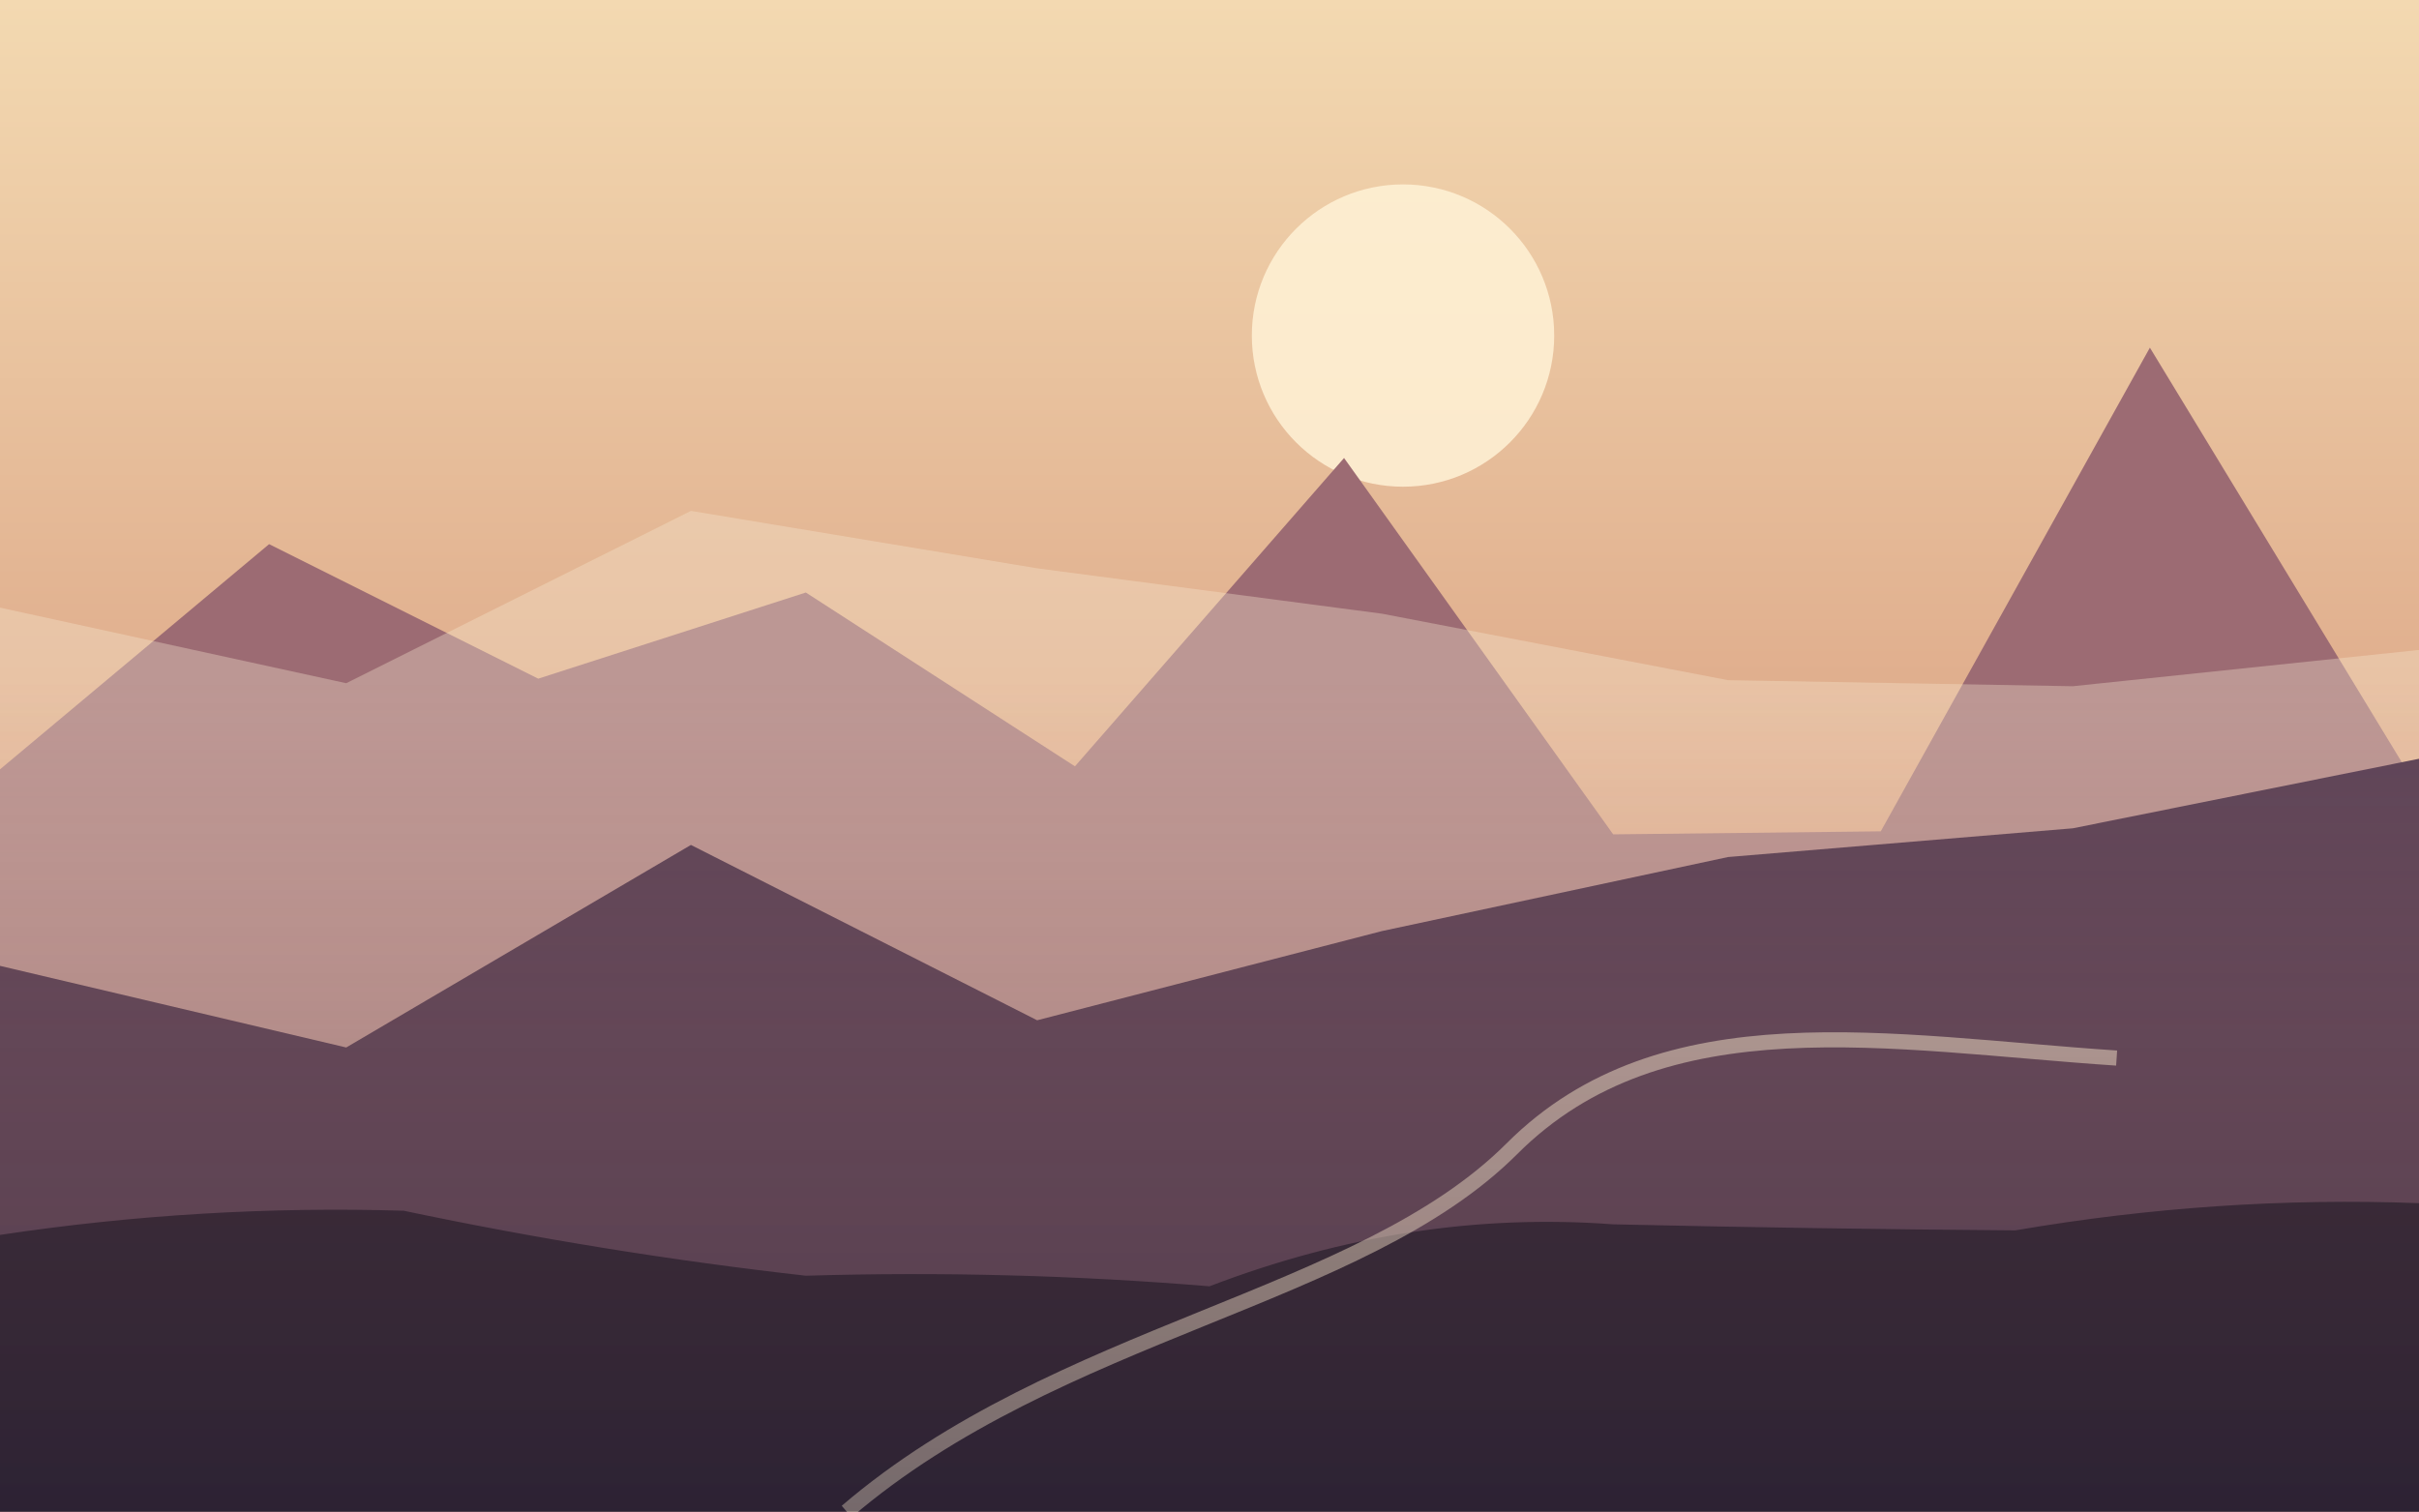
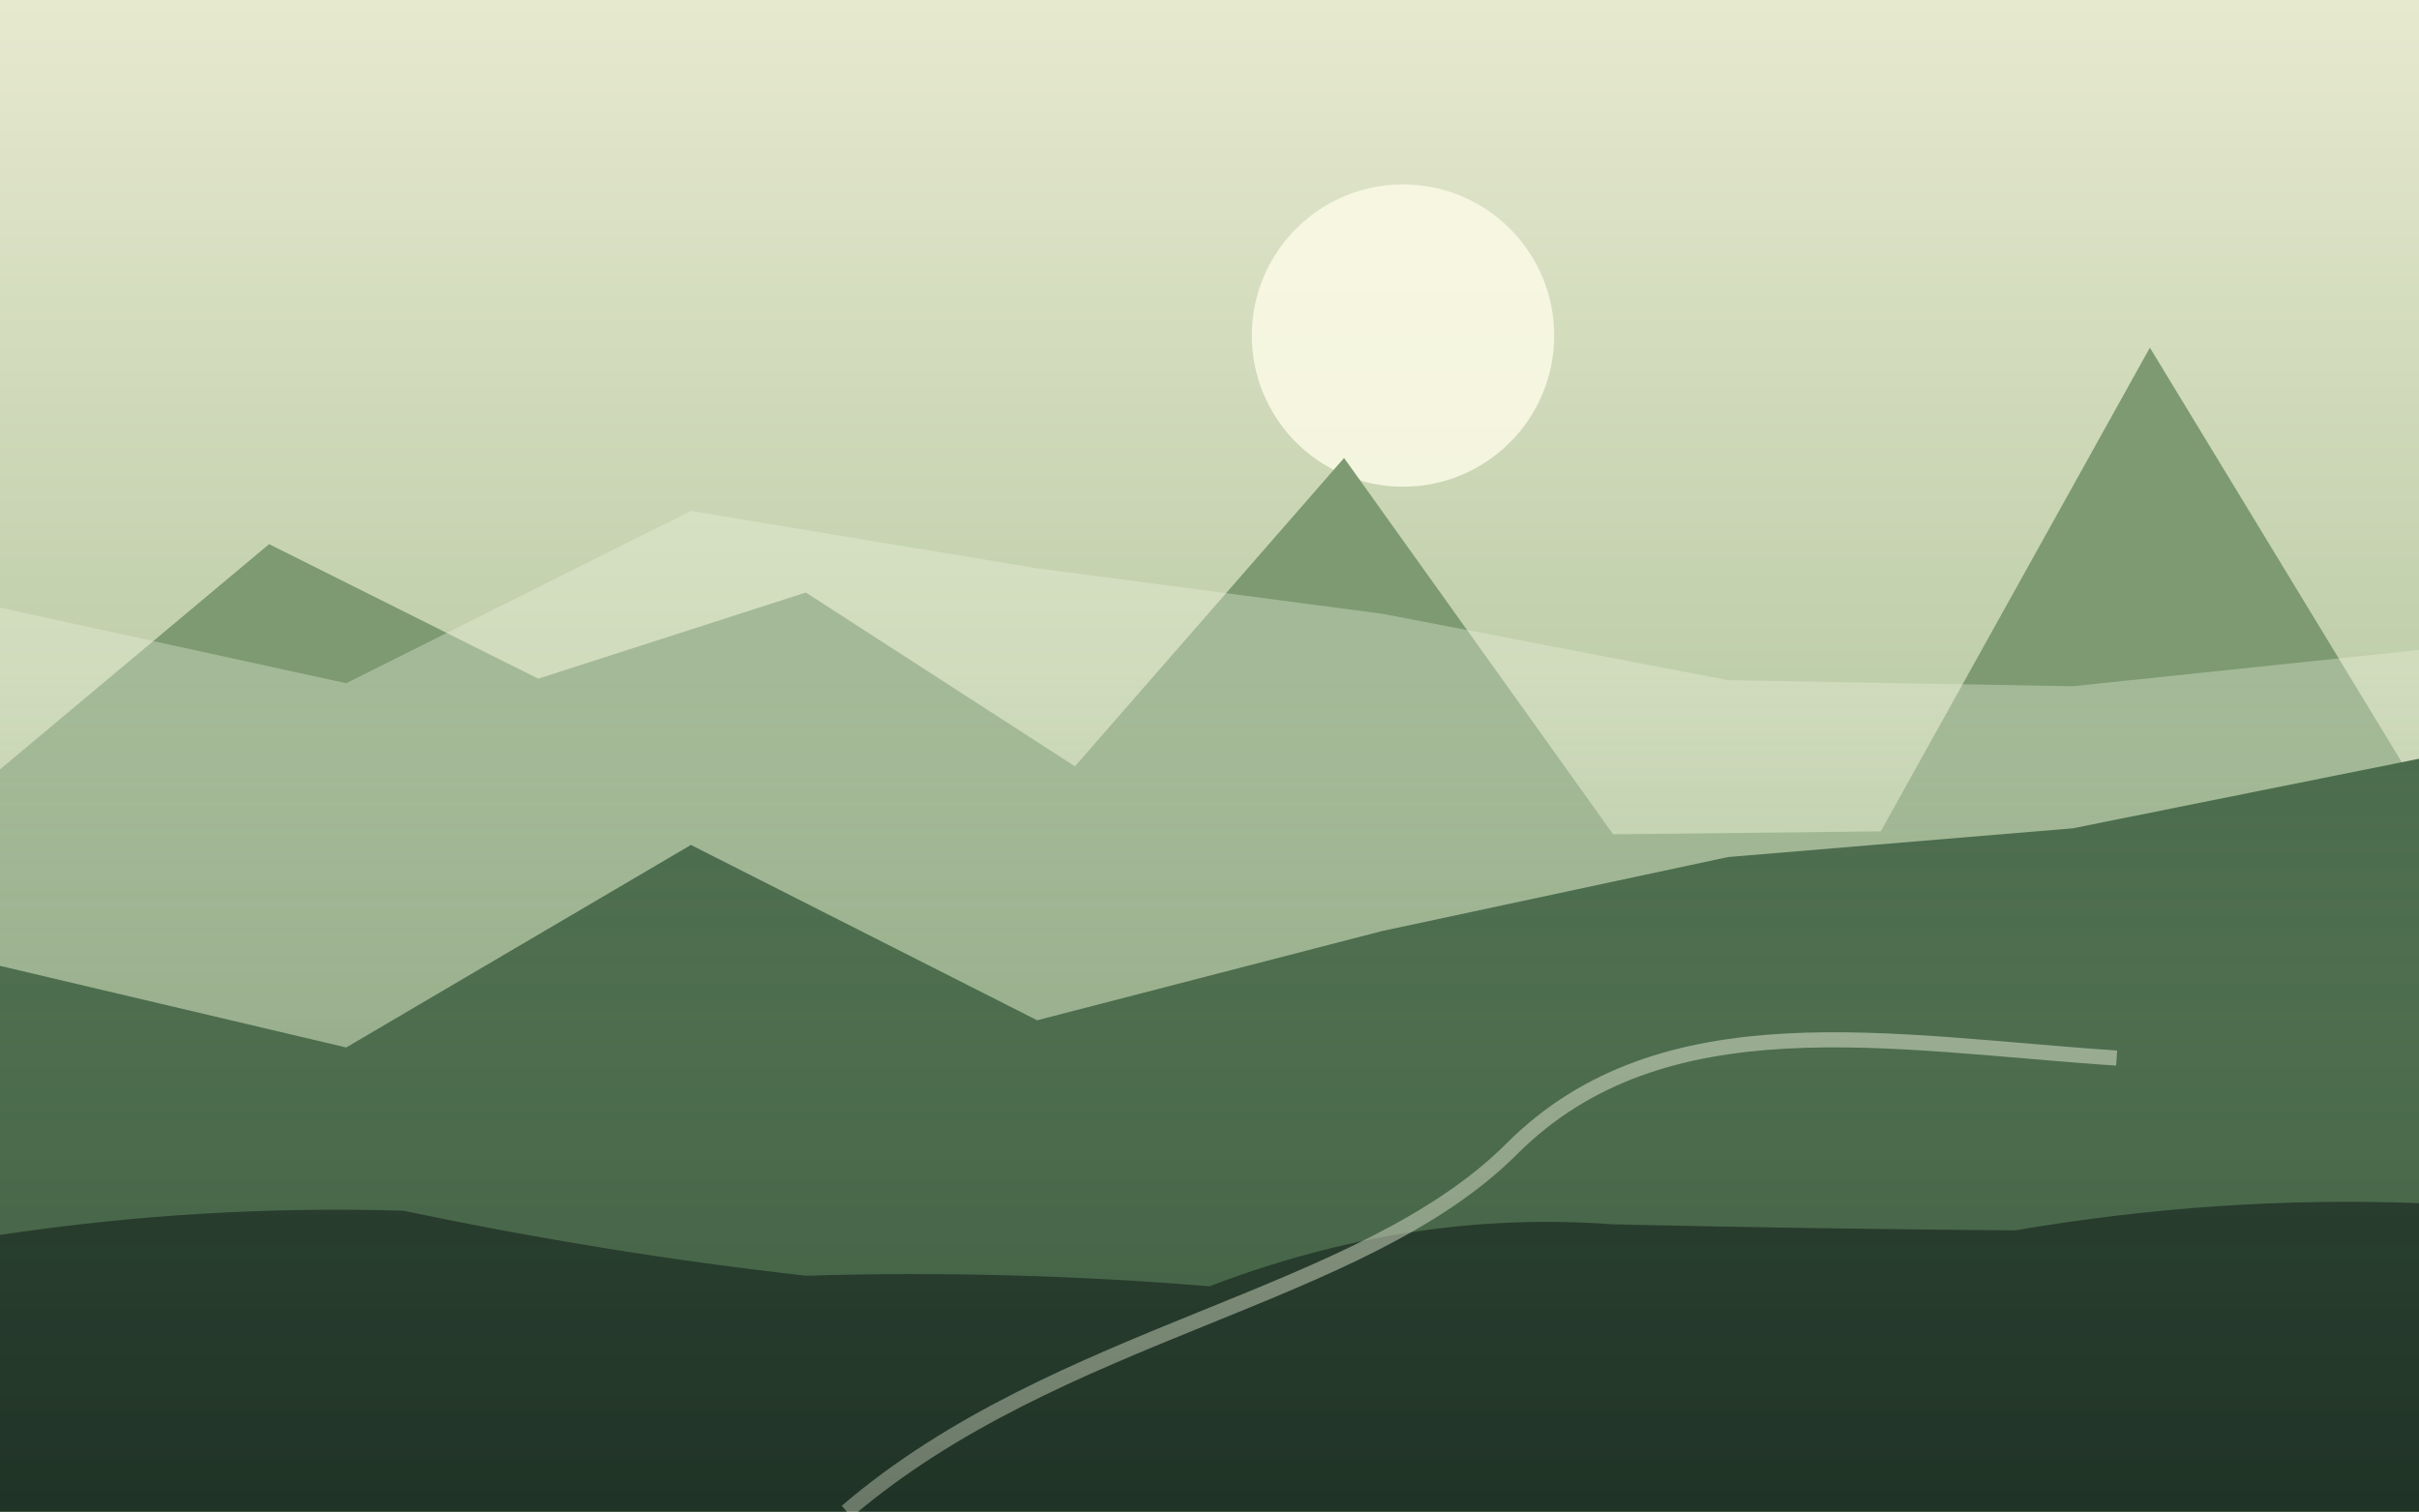
<svg xmlns="http://www.w3.org/2000/svg" viewBox="0 0 1600 1000" width="1600" height="1000" role="img" aria-label="Illustration of a mountain road winding through the Caucasus">
  <defs>
    <linearGradient id="s" x1="0" y1="0" x2="0" y2="1">
-       <stop offset="0" stop-color="#f3d9b1" />
-       <stop offset="1" stop-color="#c97b63" />
+       <stop offset="0" stop-color="#e7e9cf" />
+       <stop offset="1" stop-color="#8fae7f" />
    </linearGradient>
    <linearGradient id="haze" x1="0" y1="0" x2="0" y2="1">
-       <stop offset=".45" stop-color="#c97b63" stop-opacity="0" />
-       <stop offset="1" stop-color="#2c2233" stop-opacity=".35" />
+       <stop offset=".45" stop-color="#8fae7f" stop-opacity="0" />
+       <stop offset="1" stop-color="#1f3326" stop-opacity=".35" />
    </linearGradient>
  </defs>
  <rect width="1600" height="1000" fill="url(#s)" />
-   <circle cx="928" cy="222" r="100" fill="#fff2d6" opacity=".85" />
-   <path d="M0 1000 L0 560 L0 509 L178 360 L356 449 L533 392 L711 507 L889 303 L1067 552 L1244 550 L1422 230 L1600 523 L1600 1000Z" fill="#9c6b73" />
-   <path d="M0 1000 L0 470 L0 402 L229 452 L457 338 L686 376 L914 406 L1143 450 L1371 454 L1600 430 L1600 1000Z" fill="#f7e9d0" opacity=".35" />
-   <path d="M0 1000 L0 700 L0 639 L229 693 L457 559 L686 675 L914 616 L1143 567 L1371 548 L1600 502 L1600 1000Z" fill="#5d4458" />
-   <path d="M0 1000 L0 860 Q-133 795 0 817 Q133 797 267 801 Q400 829 533 844 Q667 840 800 851 Q933 800 1067 810 Q1200 813 1333 814 Q1467 791 1600 796 L1600 1000Z" fill="#2c2233" />
-   <path d="M560 1000 C 700 880, 900 860, 1000 760 S 1250 690 1400 700" stroke="#f7e9d0" stroke-width="10" fill="none" opacity=".55" />
+   <circle cx="928" cy="222" r="100" fill="#fbfae6" opacity=".85" />
+   <path d="M0 1000 L0 560 L0 509 L178 360 L356 449 L533 392 L711 507 L889 303 L1067 552 L1244 550 L1422 230 L1600 523 L1600 1000Z" fill="#7d9a72" />
+   <path d="M0 1000 L0 470 L0 402 L229 452 L457 338 L686 376 L914 406 L1143 450 L1371 454 L1600 430 L1600 1000Z" fill="#eef3dd" opacity=".35" />
+   <path d="M0 1000 L0 700 L0 639 L229 693 L457 559 L686 675 L914 616 L1143 567 L1371 548 L1600 502 L1600 1000Z" fill="#4a6b4c" />
+   <path d="M0 1000 L0 860 Q-133 795 0 817 Q133 797 267 801 Q400 829 533 844 Q667 840 800 851 Q933 800 1067 810 Q1200 813 1333 814 Q1467 791 1600 796 L1600 1000Z" fill="#1f3326" />
+   <path d="M560 1000 C 700 880, 900 860, 1000 760 S 1250 690 1400 700" stroke="#eef3dd" stroke-width="10" fill="none" opacity=".55" />
  <rect width="1600" height="1000" fill="url(#haze)" />
</svg>
